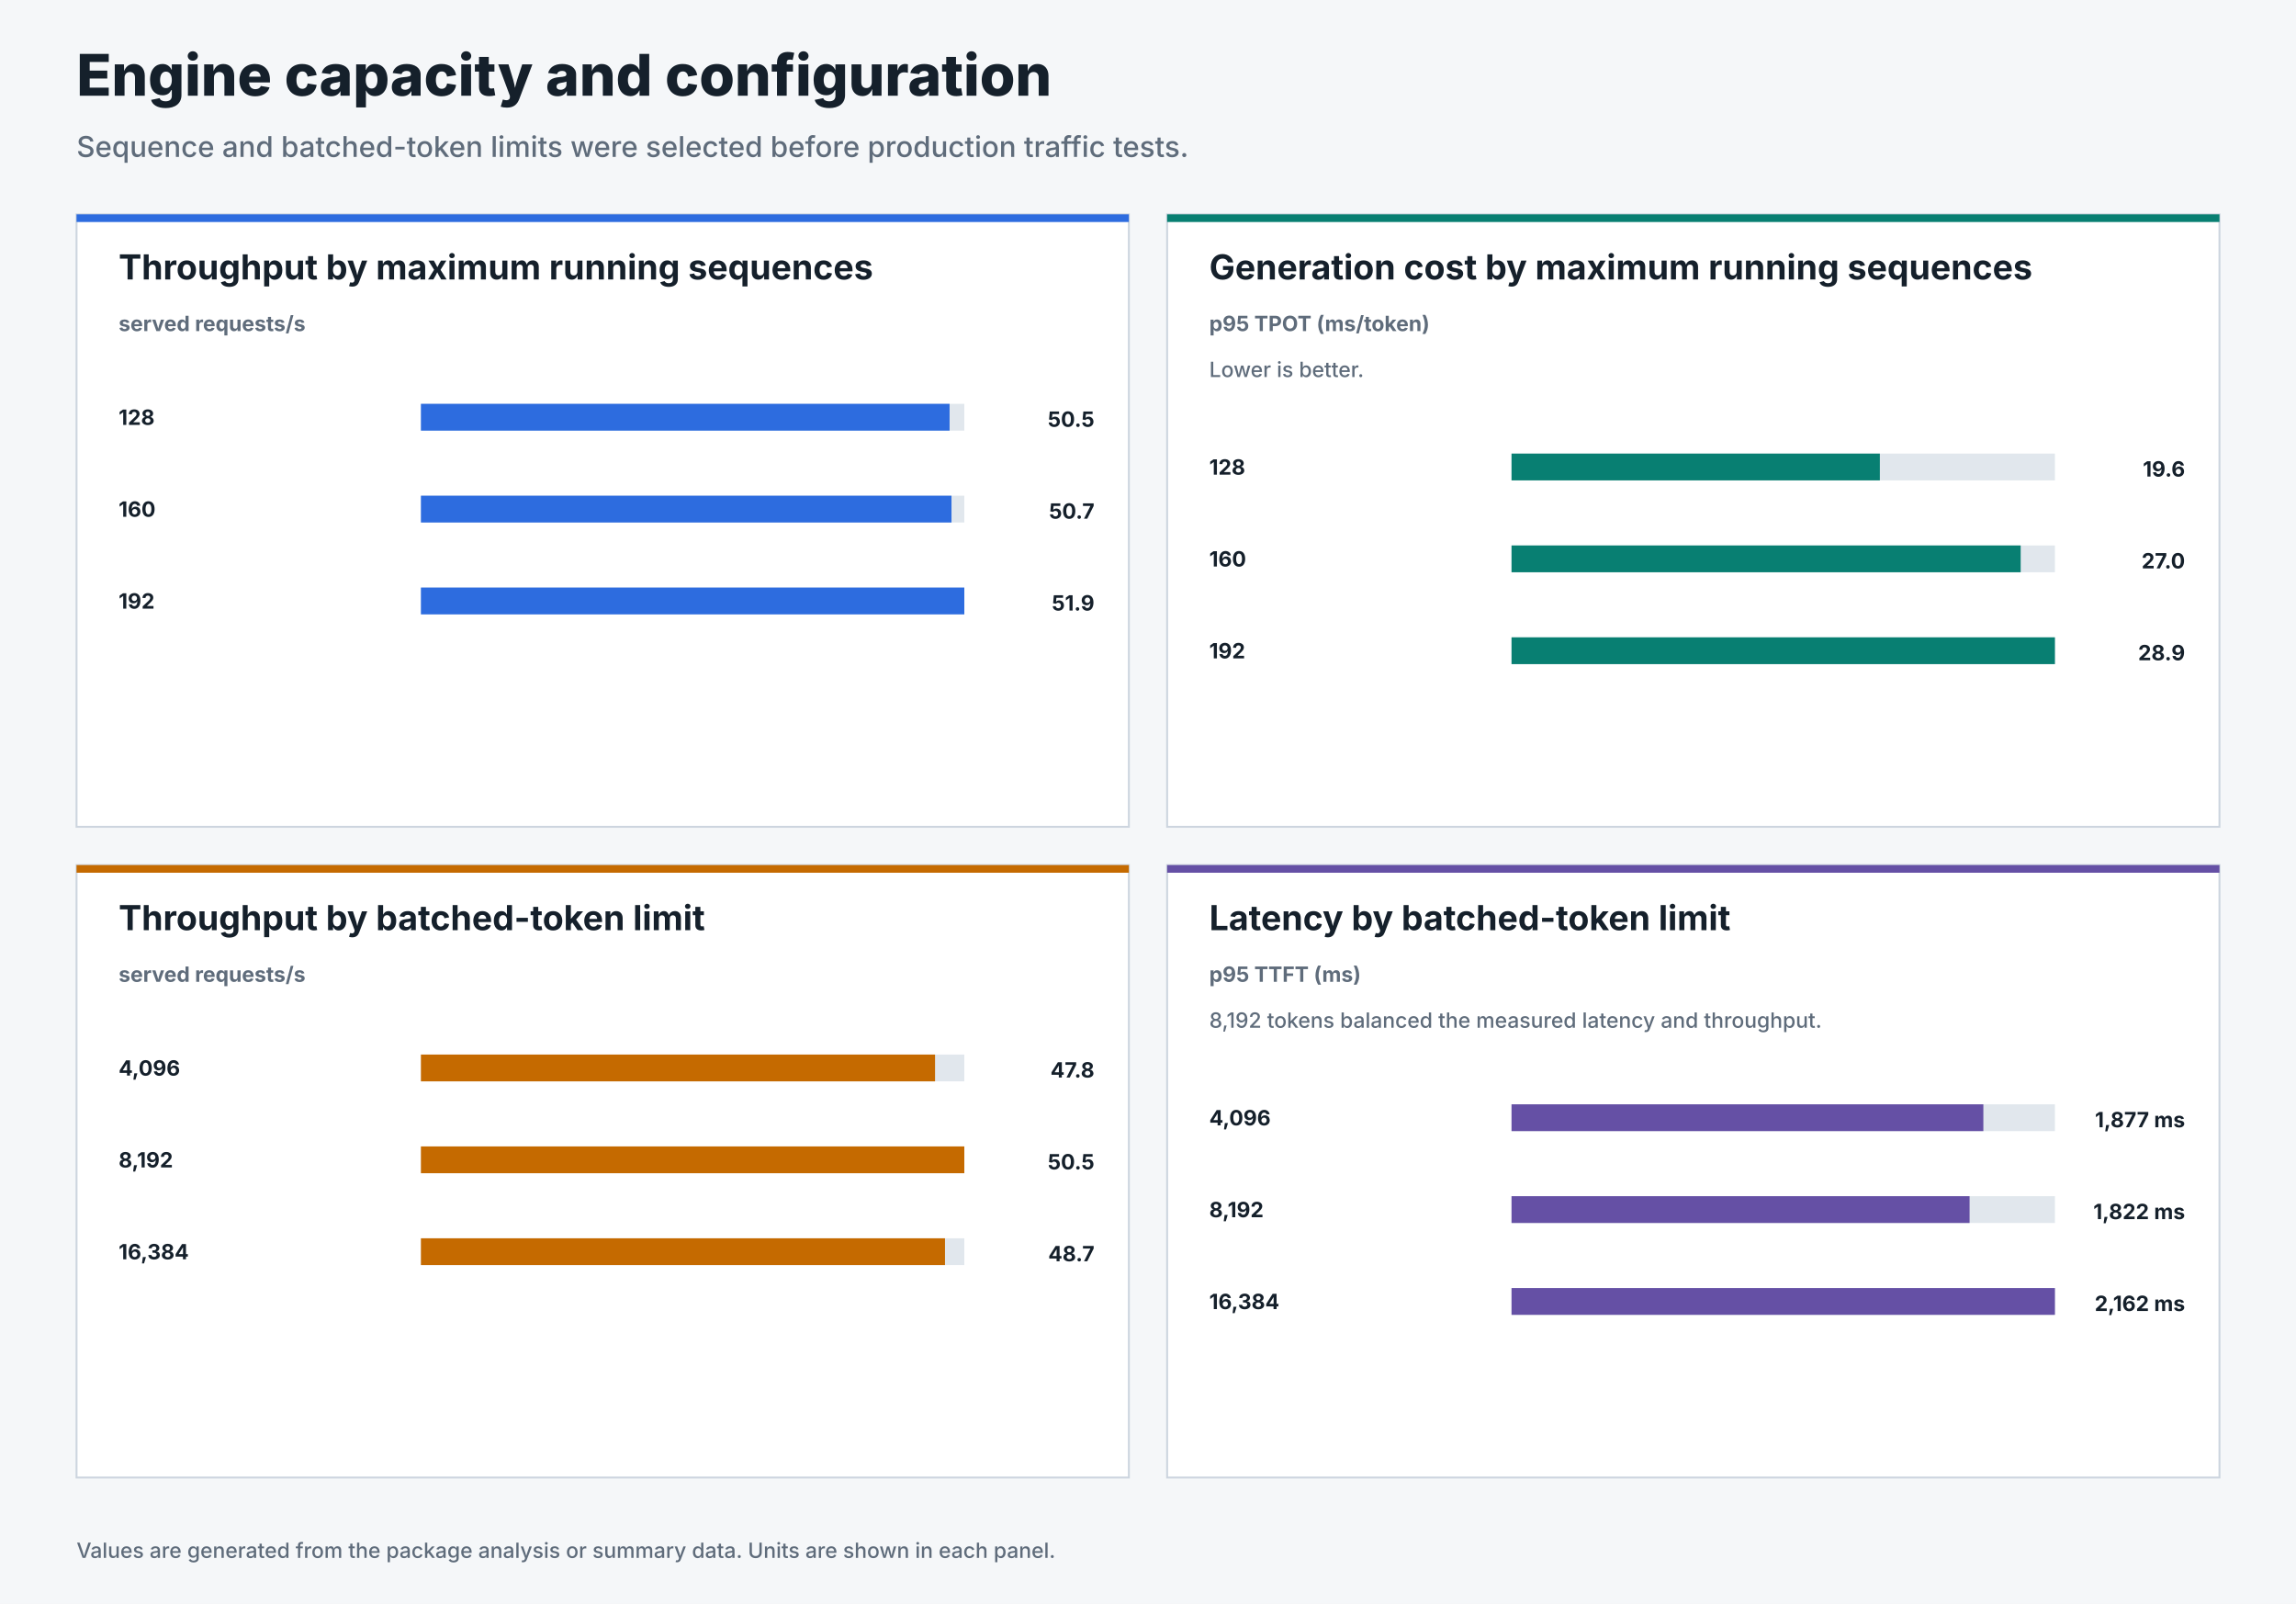
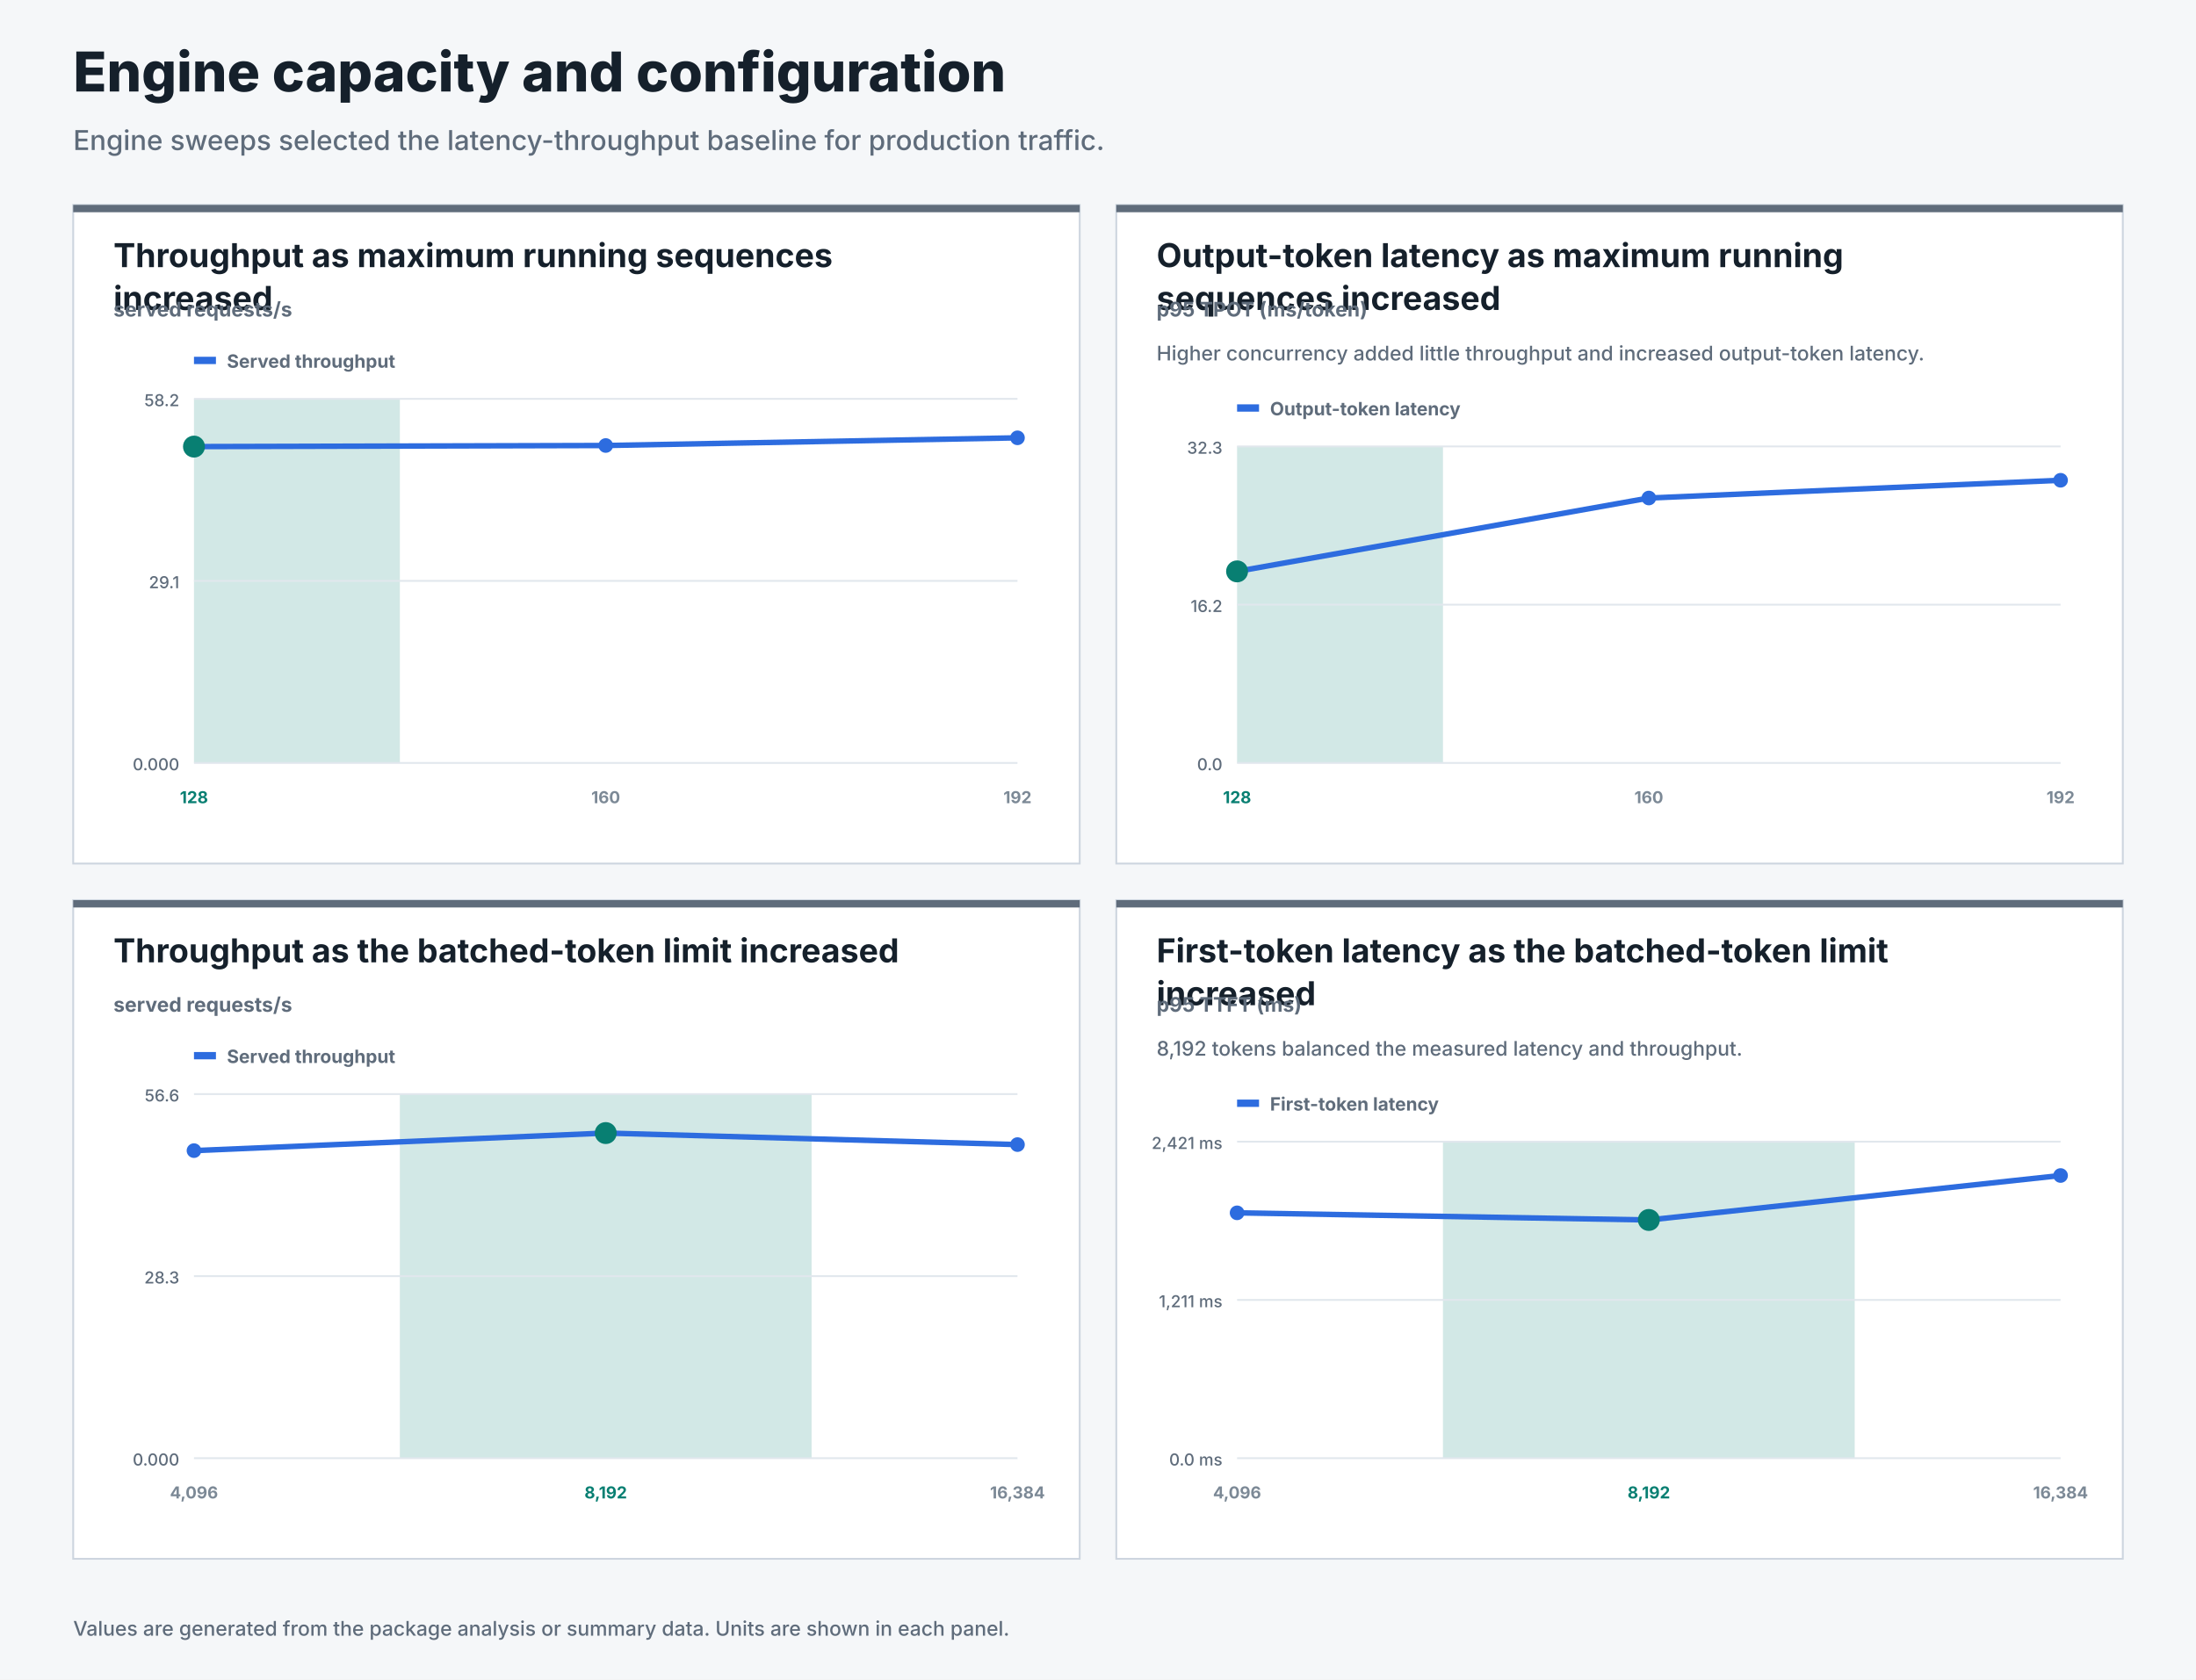
- <svg xmlns="http://www.w3.org/2000/svg" width="1200" height="838" viewBox="0 0 1200 838" role="img" aria-labelledby="title desc">
+ <svg xmlns="http://www.w3.org/2000/svg" width="1200" height="918" viewBox="0 0 1200 918" role="img" aria-labelledby="title desc">
  <style>text{font-family:Inter,Arial,sans-serif;letter-spacing:0}</style>
-   <rect width="1200" height="838" fill="#f5f7f9" />
+   <rect width="1200" height="918" fill="#f5f7f9" />
  <text x="40.0" y="50.0" fill="#15202b" font-size="30" font-weight="800" text-anchor="start">Engine capacity and configuration</text>
  <text x="40.0" y="82.0" fill="#5f6c7b" font-size="15" font-weight="550">
-     <tspan x="40.0" dy="0.0">Sequence and batched-token limits were selected before production traffic tests.</tspan>
+     <tspan x="40.0" dy="0.0">Engine sweeps selected the latency-throughput baseline for production traffic.</tspan>
  </text>
-   <rect x="40" y="112" width="550" height="320" fill="#ffffff" stroke="#cdd5df" />
-   <rect x="40" y="112" width="550" height="4" fill="#2d6cdf" />
+   <rect x="40" y="112" width="550" height="360" fill="#ffffff" stroke="#cdd5df" />
+   <rect x="40" y="112" width="550" height="4" fill="#5f6c7b" />
  <text x="62.0" y="146.0" fill="#15202b" font-size="18" font-weight="750">
-     <tspan x="62.0" dy="0.0">Throughput by maximum running sequences</tspan>
+     <tspan x="62.0" dy="0.0">Throughput as maximum running sequences</tspan>
+     <tspan x="62.0" dy="23.4">increased</tspan>
  </text>
  <text x="62.0" y="173.0" fill="#5f6c7b" font-size="11" font-weight="650" text-anchor="start">served requests/s</text>
-   <text x="62.0" y="222.0" fill="#15202b" font-size="11" font-weight="650">
-     <tspan x="62.0" dy="0.0">128</tspan>
-   </text>
-   <rect x="220" y="211.0" width="284" height="14" fill="#e1e7ed" />
-   <rect x="220" y="211.0" width="276.3" height="14" fill="#2d6cdf" />
-   <text x="572.0" y="223.0" fill="#15202b" font-size="11" font-weight="750" text-anchor="end">50.5</text>
-   <text x="62.0" y="270.0" fill="#15202b" font-size="11" font-weight="650">
-     <tspan x="62.0" dy="0.0">160</tspan>
-   </text>
-   <rect x="220" y="259.0" width="284" height="14" fill="#e1e7ed" />
-   <rect x="220" y="259.0" width="277.3" height="14" fill="#2d6cdf" />
-   <text x="572.0" y="271.0" fill="#15202b" font-size="11" font-weight="750" text-anchor="end">50.7</text>
-   <text x="62.0" y="318.0" fill="#15202b" font-size="11" font-weight="650">
-     <tspan x="62.0" dy="0.0">192</tspan>
-   </text>
-   <rect x="220" y="307.0" width="284" height="14" fill="#e1e7ed" />
-   <rect x="220" y="307.0" width="284.0" height="14" fill="#2d6cdf" />
-   <text x="572.0" y="319.0" fill="#15202b" font-size="11" font-weight="750" text-anchor="end">51.9</text>
-   <rect x="610" y="112" width="550" height="320" fill="#ffffff" stroke="#cdd5df" />
-   <rect x="610" y="112" width="550" height="4" fill="#087f72" />
+   <rect x="106.0" y="218.0" width="112.5" height="199.0" fill="#087f72" opacity="0.18" />
+   <line x1="106" y1="417.0" x2="556" y2="417.0" stroke="#e1e7ed" />
+   <text x="98.0" y="421.0" fill="#5f6c7b" font-size="9" font-weight="550" text-anchor="end">0.000</text>
+   <line x1="106" y1="317.5" x2="556" y2="317.5" stroke="#e1e7ed" />
+   <text x="98.0" y="321.5" fill="#5f6c7b" font-size="9" font-weight="550" text-anchor="end">29.1</text>
+   <line x1="106" y1="218.0" x2="556" y2="218.0" stroke="#e1e7ed" />
+   <text x="98.0" y="222.0" fill="#5f6c7b" font-size="9" font-weight="550" text-anchor="end">58.2</text>
+   <text x="106.0" y="439.0" fill="#087f72" font-size="9" font-weight="700" text-anchor="middle">128</text>
+   <text x="331.0" y="439.0" fill="#7c8996" font-size="9" font-weight="700" text-anchor="middle">160</text>
+   <text x="556.0" y="439.0" fill="#7c8996" font-size="9" font-weight="700" text-anchor="middle">192</text>
+   <polyline points="106.0,244.1 331.0,243.5 556.0,239.3" fill="none" stroke="#2d6cdf" stroke-width="3" />
+   <circle cx="106.0" cy="244.1" r="6" fill="#087f72" />
+   <circle cx="331.0" cy="243.5" r="4" fill="#2d6cdf" />
+   <circle cx="556.0" cy="239.3" r="4" fill="#2d6cdf" />
+   <rect x="106" y="195" width="12" height="4" fill="#2d6cdf" />
+   <text x="124.0" y="201.0" fill="#5f6c7b" font-size="10" font-weight="650" text-anchor="start">Served throughput</text>
+   <rect x="610" y="112" width="550" height="360" fill="#ffffff" stroke="#cdd5df" />
+   <rect x="610" y="112" width="550" height="4" fill="#5f6c7b" />
  <text x="632.0" y="146.0" fill="#15202b" font-size="18" font-weight="750">
-     <tspan x="632.0" dy="0.0">Generation cost by maximum running sequences</tspan>
+     <tspan x="632.0" dy="0.0">Output-token latency as maximum running</tspan>
+     <tspan x="632.0" dy="23.4">sequences increased</tspan>
  </text>
  <text x="632.0" y="173.0" fill="#5f6c7b" font-size="11" font-weight="650" text-anchor="start">p95 TPOT (ms/token)</text>
  <text x="632.0" y="197.0" fill="#5f6c7b" font-size="11" font-weight="500">
-     <tspan x="632.0" dy="0.0">Lower is better.</tspan>
+     <tspan x="632.0" dy="0.0">Higher concurrency added little throughput and increased output-token latency.</tspan>
  </text>
-   <text x="632.0" y="248.0" fill="#15202b" font-size="11" font-weight="650">
-     <tspan x="632.0" dy="0.0">128</tspan>
+   <rect x="676.0" y="244.0" width="112.5" height="173.0" fill="#087f72" opacity="0.18" />
+   <line x1="676" y1="417.0" x2="1126" y2="417.0" stroke="#e1e7ed" />
+   <text x="668.0" y="421.0" fill="#5f6c7b" font-size="9" font-weight="550" text-anchor="end">0.0</text>
+   <line x1="676" y1="330.5" x2="1126" y2="330.5" stroke="#e1e7ed" />
+   <text x="668.0" y="334.5" fill="#5f6c7b" font-size="9" font-weight="550" text-anchor="end">16.2</text>
+   <line x1="676" y1="244.0" x2="1126" y2="244.0" stroke="#e1e7ed" />
+   <text x="668.0" y="248.0" fill="#5f6c7b" font-size="9" font-weight="550" text-anchor="end">32.3</text>
+   <text x="676.0" y="439.0" fill="#087f72" font-size="9" font-weight="700" text-anchor="middle">128</text>
+   <text x="901.0" y="439.0" fill="#7c8996" font-size="9" font-weight="700" text-anchor="middle">160</text>
+   <text x="1126.0" y="439.0" fill="#7c8996" font-size="9" font-weight="700" text-anchor="middle">192</text>
+   <polyline points="676.0,312.3 901.0,272.2 1126.0,262.5" fill="none" stroke="#2d6cdf" stroke-width="3" />
+   <circle cx="676.0" cy="312.3" r="6" fill="#087f72" />
+   <circle cx="901.0" cy="272.2" r="4" fill="#2d6cdf" />
+   <circle cx="1126.0" cy="262.5" r="4" fill="#2d6cdf" />
+   <rect x="676" y="221" width="12" height="4" fill="#2d6cdf" />
+   <text x="694.0" y="227.0" fill="#5f6c7b" font-size="10" font-weight="650" text-anchor="start">Output-token latency</text>
+   <rect x="40" y="492" width="550" height="360" fill="#ffffff" stroke="#cdd5df" />
+   <rect x="40" y="492" width="550" height="4" fill="#5f6c7b" />
+   <text x="62.0" y="526.0" fill="#15202b" font-size="18" font-weight="750">
+     <tspan x="62.0" dy="0.0">Throughput as the batched-token limit increased</tspan>
  </text>
-   <rect x="790" y="237.0" width="284" height="14" fill="#e1e7ed" />
-   <rect x="790" y="237.0" width="192.5" height="14" fill="#087f72" />
-   <text x="1142.0" y="249.0" fill="#15202b" font-size="11" font-weight="750" text-anchor="end">19.6</text>
-   <text x="632.0" y="296.0" fill="#15202b" font-size="11" font-weight="650">
-     <tspan x="632.0" dy="0.0">160</tspan>
+   <text x="62.0" y="553.0" fill="#5f6c7b" font-size="11" font-weight="650" text-anchor="start">served requests/s</text>
+   <rect x="218.5" y="598.0" width="225.0" height="199.0" fill="#087f72" opacity="0.18" />
+   <line x1="106" y1="797.0" x2="556" y2="797.0" stroke="#e1e7ed" />
+   <text x="98.0" y="801.0" fill="#5f6c7b" font-size="9" font-weight="550" text-anchor="end">0.000</text>
+   <line x1="106" y1="697.5" x2="556" y2="697.5" stroke="#e1e7ed" />
+   <text x="98.0" y="701.5" fill="#5f6c7b" font-size="9" font-weight="550" text-anchor="end">28.3</text>
+   <line x1="106" y1="598.0" x2="556" y2="598.0" stroke="#e1e7ed" />
+   <text x="98.0" y="602.0" fill="#5f6c7b" font-size="9" font-weight="550" text-anchor="end">56.6</text>
+   <text x="106.0" y="819.0" fill="#7c8996" font-size="9" font-weight="700" text-anchor="middle">4,096</text>
+   <text x="331.0" y="819.0" fill="#087f72" font-size="9" font-weight="700" text-anchor="middle">8,192</text>
+   <text x="556.0" y="819.0" fill="#7c8996" font-size="9" font-weight="700" text-anchor="middle">16,384</text>
+   <polyline points="106.0,628.9 331.0,619.3 556.0,625.6" fill="none" stroke="#2d6cdf" stroke-width="3" />
+   <circle cx="106.0" cy="628.9" r="4" fill="#2d6cdf" />
+   <circle cx="331.0" cy="619.3" r="6" fill="#087f72" />
+   <circle cx="556.0" cy="625.6" r="4" fill="#2d6cdf" />
+   <rect x="106" y="575" width="12" height="4" fill="#2d6cdf" />
+   <text x="124.0" y="581.0" fill="#5f6c7b" font-size="10" font-weight="650" text-anchor="start">Served throughput</text>
+   <rect x="610" y="492" width="550" height="360" fill="#ffffff" stroke="#cdd5df" />
+   <rect x="610" y="492" width="550" height="4" fill="#5f6c7b" />
+   <text x="632.0" y="526.0" fill="#15202b" font-size="18" font-weight="750">
+     <tspan x="632.0" dy="0.0">First-token latency as the batched-token limit</tspan>
+     <tspan x="632.0" dy="23.4">increased</tspan>
  </text>
-   <rect x="790" y="285.0" width="284" height="14" fill="#e1e7ed" />
-   <rect x="790" y="285.0" width="266.1" height="14" fill="#087f72" />
-   <text x="1142.0" y="297.0" fill="#15202b" font-size="11" font-weight="750" text-anchor="end">27.0</text>
-   <text x="632.0" y="344.0" fill="#15202b" font-size="11" font-weight="650">
-     <tspan x="632.0" dy="0.0">192</tspan>
-   </text>
-   <rect x="790" y="333.0" width="284" height="14" fill="#e1e7ed" />
-   <rect x="790" y="333.0" width="284.0" height="14" fill="#087f72" />
-   <text x="1142.0" y="345.0" fill="#15202b" font-size="11" font-weight="750" text-anchor="end">28.9</text>
-   <rect x="40" y="452" width="550" height="320" fill="#ffffff" stroke="#cdd5df" />
-   <rect x="40" y="452" width="550" height="4" fill="#c56a00" />
-   <text x="62.0" y="486.0" fill="#15202b" font-size="18" font-weight="750">
-     <tspan x="62.0" dy="0.0">Throughput by batched-token limit</tspan>
-   </text>
-   <text x="62.0" y="513.0" fill="#5f6c7b" font-size="11" font-weight="650" text-anchor="start">served requests/s</text>
-   <text x="62.0" y="562.0" fill="#15202b" font-size="11" font-weight="650">
-     <tspan x="62.0" dy="0.0">4,096</tspan>
-   </text>
-   <rect x="220" y="551.0" width="284" height="14" fill="#e1e7ed" />
-   <rect x="220" y="551.0" width="268.7" height="14" fill="#c56a00" />
-   <text x="572.0" y="563.0" fill="#15202b" font-size="11" font-weight="750" text-anchor="end">47.8</text>
-   <text x="62.0" y="610.0" fill="#15202b" font-size="11" font-weight="650">
-     <tspan x="62.0" dy="0.0">8,192</tspan>
-   </text>
-   <rect x="220" y="599.0" width="284" height="14" fill="#e1e7ed" />
-   <rect x="220" y="599.0" width="284.0" height="14" fill="#c56a00" />
-   <text x="572.0" y="611.0" fill="#15202b" font-size="11" font-weight="750" text-anchor="end">50.5</text>
-   <text x="62.0" y="658.0" fill="#15202b" font-size="11" font-weight="650">
-     <tspan x="62.0" dy="0.0">16,384</tspan>
-   </text>
-   <rect x="220" y="647.0" width="284" height="14" fill="#e1e7ed" />
-   <rect x="220" y="647.0" width="273.9" height="14" fill="#c56a00" />
-   <text x="572.0" y="659.0" fill="#15202b" font-size="11" font-weight="750" text-anchor="end">48.7</text>
-   <rect x="610" y="452" width="550" height="320" fill="#ffffff" stroke="#cdd5df" />
-   <rect x="610" y="452" width="550" height="4" fill="#6550a5" />
-   <text x="632.0" y="486.0" fill="#15202b" font-size="18" font-weight="750">
-     <tspan x="632.0" dy="0.0">Latency by batched-token limit</tspan>
-   </text>
-   <text x="632.0" y="513.0" fill="#5f6c7b" font-size="11" font-weight="650" text-anchor="start">p95 TTFT (ms)</text>
-   <text x="632.0" y="537.0" fill="#5f6c7b" font-size="11" font-weight="500">
+   <text x="632.0" y="553.0" fill="#5f6c7b" font-size="11" font-weight="650" text-anchor="start">p95 TTFT (ms)</text>
+   <text x="632.0" y="577.0" fill="#5f6c7b" font-size="11" font-weight="500">
    <tspan x="632.0" dy="0.0">8,192 tokens balanced the measured latency and throughput.</tspan>
  </text>
-   <text x="632.0" y="588.0" fill="#15202b" font-size="11" font-weight="650">
-     <tspan x="632.0" dy="0.0">4,096</tspan>
-   </text>
-   <rect x="790" y="577.0" width="284" height="14" fill="#e1e7ed" />
-   <rect x="790" y="577.0" width="246.6" height="14" fill="#6550a5" />
-   <text x="1142.0" y="589.0" fill="#15202b" font-size="11" font-weight="750" text-anchor="end">1,877 ms</text>
-   <text x="632.0" y="636.0" fill="#15202b" font-size="11" font-weight="650">
-     <tspan x="632.0" dy="0.0">8,192</tspan>
-   </text>
-   <rect x="790" y="625.0" width="284" height="14" fill="#e1e7ed" />
-   <rect x="790" y="625.0" width="239.4" height="14" fill="#6550a5" />
-   <text x="1142.0" y="637.0" fill="#15202b" font-size="11" font-weight="750" text-anchor="end">1,822 ms</text>
-   <text x="632.0" y="684.0" fill="#15202b" font-size="11" font-weight="650">
-     <tspan x="632.0" dy="0.0">16,384</tspan>
-   </text>
-   <rect x="790" y="673.0" width="284" height="14" fill="#e1e7ed" />
-   <rect x="790" y="673.0" width="284.0" height="14" fill="#6550a5" />
-   <text x="1142.0" y="685.0" fill="#15202b" font-size="11" font-weight="750" text-anchor="end">2,162 ms</text>
-   <text x="40.0" y="814.0" fill="#5f6c7b" font-size="11" font-weight="500" text-anchor="start">Values are generated from the package analysis or summary data. Units are shown in each panel.</text>
+   <rect x="788.5" y="624.0" width="225.0" height="173.0" fill="#087f72" opacity="0.18" />
+   <line x1="676" y1="797.0" x2="1126" y2="797.0" stroke="#e1e7ed" />
+   <text x="668.0" y="801.0" fill="#5f6c7b" font-size="9" font-weight="550" text-anchor="end">0.0 ms</text>
+   <line x1="676" y1="710.5" x2="1126" y2="710.5" stroke="#e1e7ed" />
+   <text x="668.0" y="714.5" fill="#5f6c7b" font-size="9" font-weight="550" text-anchor="end">1,211 ms</text>
+   <line x1="676" y1="624.0" x2="1126" y2="624.0" stroke="#e1e7ed" />
+   <text x="668.0" y="628.0" fill="#5f6c7b" font-size="9" font-weight="550" text-anchor="end">2,421 ms</text>
+   <text x="676.0" y="819.0" fill="#7c8996" font-size="9" font-weight="700" text-anchor="middle">4,096</text>
+   <text x="901.0" y="819.0" fill="#087f72" font-size="9" font-weight="700" text-anchor="middle">8,192</text>
+   <text x="1126.0" y="819.0" fill="#7c8996" font-size="9" font-weight="700" text-anchor="middle">16,384</text>
+   <polyline points="676.0,662.9 901.0,666.8 1126.0,642.5" fill="none" stroke="#2d6cdf" stroke-width="3" />
+   <circle cx="676.0" cy="662.9" r="4" fill="#2d6cdf" />
+   <circle cx="901.0" cy="666.8" r="6" fill="#087f72" />
+   <circle cx="1126.0" cy="642.5" r="4" fill="#2d6cdf" />
+   <rect x="676" y="601" width="12" height="4" fill="#2d6cdf" />
+   <text x="694.0" y="607.0" fill="#5f6c7b" font-size="10" font-weight="650" text-anchor="start">First-token latency</text>
+   <text x="40.0" y="894.0" fill="#5f6c7b" font-size="11" font-weight="500" text-anchor="start">Values are generated from the package analysis or summary data. Units are shown in each panel.</text>
</svg>
